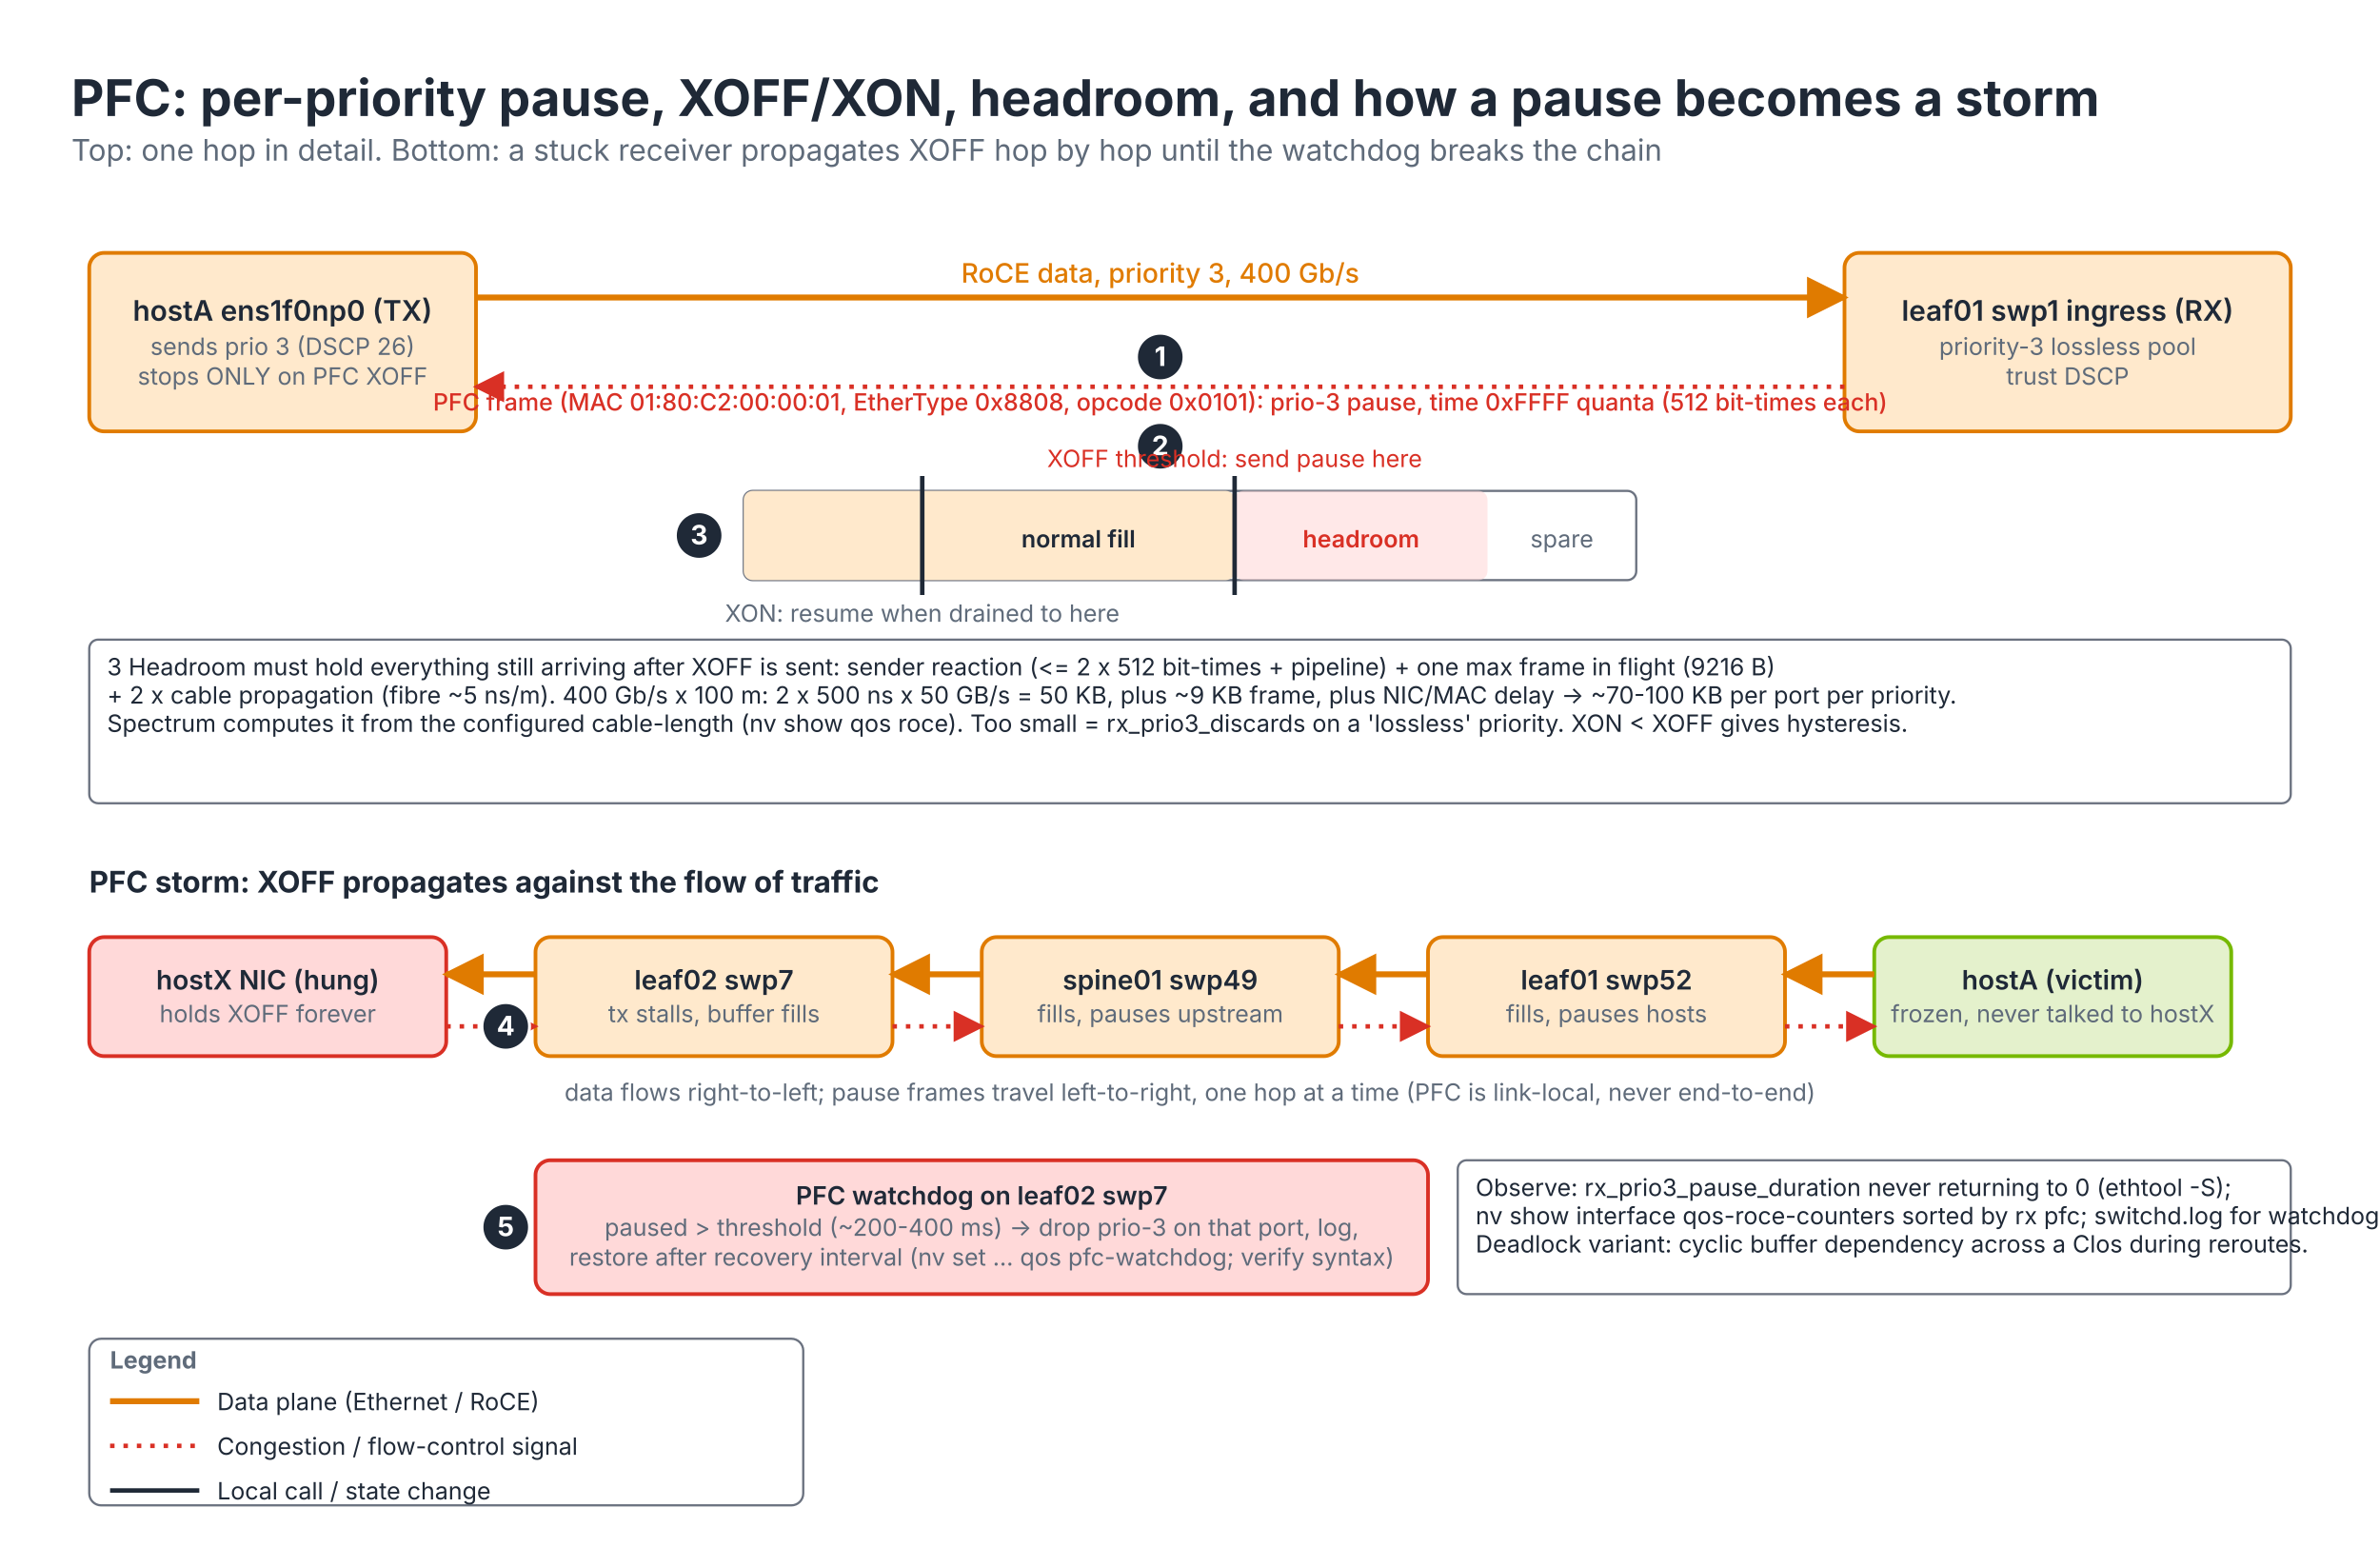
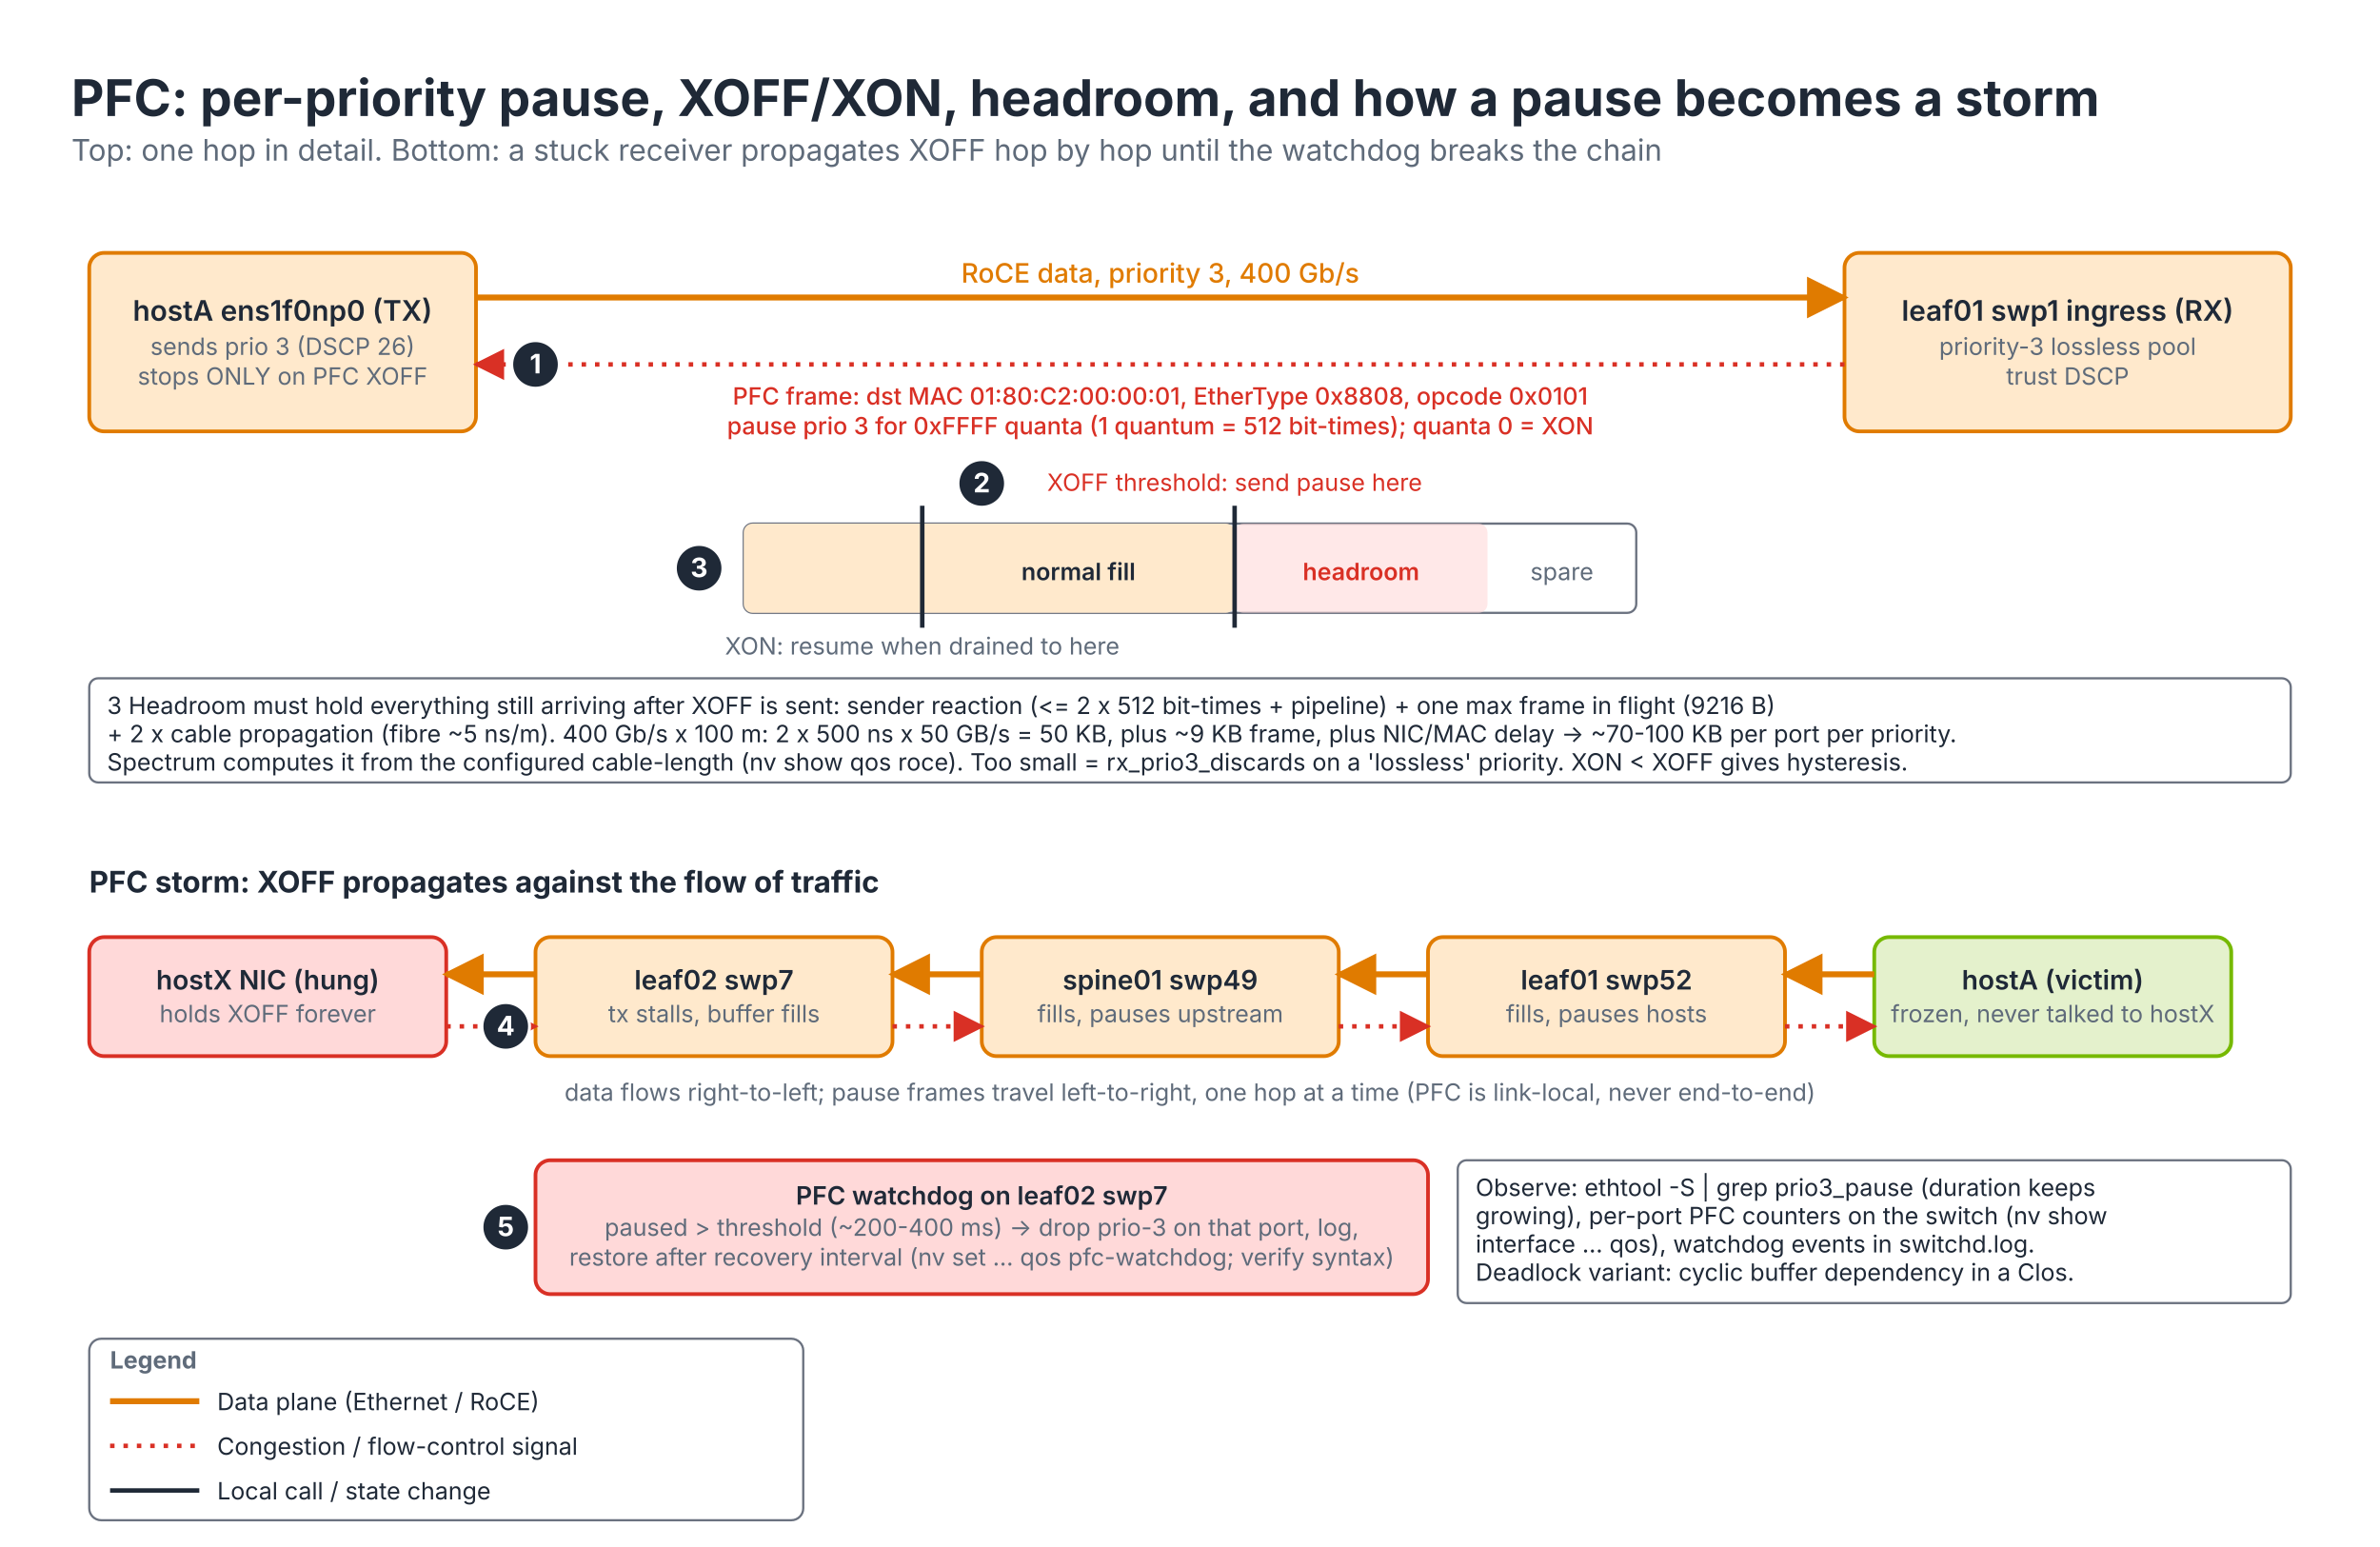
<svg xmlns="http://www.w3.org/2000/svg" viewBox="0 0 1600 1040" width="100%" role="img" aria-label="Top panel shows a switch ingress buffer for priority 3 with xoff and xon thresholds and headroom and the pause frame sent to the host; bottom panel shows pause propagating from a hung NIC through leaf and spine to unrelated hosts and the PFC watchdog dropping to break it">
  <defs>
    <marker id="arrow-blue" viewBox="0 0 10 10" refX="9" refY="5" markerWidth="7" markerHeight="7" orient="auto-start-reverse">
      <path d="M0,0 L10,5 L0,10 z" fill="#2f6fdb" />
    </marker>
    <marker id="arrow-orange" viewBox="0 0 10 10" refX="9" refY="5" markerWidth="7" markerHeight="7" orient="auto-start-reverse">
      <path d="M0,0 L10,5 L0,10 z" fill="#e07b00" />
    </marker>
    <marker id="arrow-gray" viewBox="0 0 10 10" refX="9" refY="5" markerWidth="7" markerHeight="7" orient="auto-start-reverse">
      <path d="M0,0 L10,5 L0,10 z" fill="#6b7280" />
    </marker>
    <marker id="arrow-red" viewBox="0 0 10 10" refX="9" refY="5" markerWidth="7" markerHeight="7" orient="auto-start-reverse">
      <path d="M0,0 L10,5 L0,10 z" fill="#d93025" />
    </marker>
    <marker id="arrow-purple" viewBox="0 0 10 10" refX="9" refY="5" markerWidth="7" markerHeight="7" orient="auto-start-reverse">
      <path d="M0,0 L10,5 L0,10 z" fill="#7a3fd1" />
    </marker>
    <marker id="arrow-dark" viewBox="0 0 10 10" refX="9" refY="5" markerWidth="7" markerHeight="7" orient="auto-start-reverse">
      <path d="M0,0 L10,5 L0,10 z" fill="#1f2937" />
    </marker>
    <marker id="arrow-green" viewBox="0 0 10 10" refX="9" refY="5" markerWidth="7" markerHeight="7" orient="auto-start-reverse">
      <path d="M0,0 L10,5 L0,10 z" fill="#76b900" />
    </marker>
    <marker id="arrow-yellow" viewBox="0 0 10 10" refX="9" refY="5" markerWidth="7" markerHeight="7" orient="auto-start-reverse">
      <path d="M0,0 L10,5 L0,10 z" fill="#c9a400" />
    </marker>
  </defs>
  <rect x="0" y="0" width="1600" height="1040" fill="#ffffff" />
  <text x="48" y="78" font-family="Inter, 'Segoe UI', Helvetica, Arial, sans-serif" font-size="34" font-weight="700" fill="#1f2937">PFC: per-priority pause, XOFF/XON, headroom, and how a pause becomes a storm</text>
  <text x="48" y="108" font-family="Inter, 'Segoe UI', Helvetica, Arial, sans-serif" font-size="20" fill="#5f6b7a">Top: one hop in detail. Bottom: a stuck receiver propagates XOFF hop by hop until the watchdog breaks the chain</text>
  <g>
    <rect x="60" y="170" width="260" height="120" rx="10" fill="#ffe9cc" stroke="#e07b00" stroke-width="2.5" fill-opacity="1.0" />
  </g>
  <text x="190.0" y="215.6" font-family="Inter, 'Segoe UI', Helvetica, Arial, sans-serif" font-size="19" font-weight="600" fill="#1f2937" text-anchor="middle">hostA ens1f0np0 (TX)</text>
  <text x="190.0" y="238.6" font-family="Inter, 'Segoe UI', Helvetica, Arial, sans-serif" font-size="16" font-weight="400" fill="#5f6b7a" text-anchor="middle">sends prio 3 (DSCP 26)</text>
  <text x="190.0" y="258.6" font-family="Inter, 'Segoe UI', Helvetica, Arial, sans-serif" font-size="16" font-weight="400" fill="#5f6b7a" text-anchor="middle">stops ONLY on PFC XOFF</text>
  <g>
    <rect x="1240" y="170" width="300" height="120" rx="10" fill="#ffe9cc" stroke="#e07b00" stroke-width="2.5" fill-opacity="1.0" />
  </g>
  <text x="1390.0" y="215.6" font-family="Inter, 'Segoe UI', Helvetica, Arial, sans-serif" font-size="19" font-weight="600" fill="#1f2937" text-anchor="middle">leaf01 swp1 ingress (RX)</text>
  <text x="1390.0" y="238.6" font-family="Inter, 'Segoe UI', Helvetica, Arial, sans-serif" font-size="16" font-weight="400" fill="#5f6b7a" text-anchor="middle">priority-3 lossless pool</text>
  <text x="1390.0" y="258.6" font-family="Inter, 'Segoe UI', Helvetica, Arial, sans-serif" font-size="16" font-weight="400" fill="#5f6b7a" text-anchor="middle">trust DSCP</text>
  <line x1="320" y1="200" x2="1240" y2="200" stroke="#e07b00" stroke-width="4" marker-end="url(#arrow-orange)" />
  <text x="780.0" y="190.0" font-family="Inter, 'Segoe UI', Helvetica, Arial, sans-serif" font-size="18" font-weight="500" fill="#e07b00" text-anchor="middle">RoCE data, priority 3, 400 Gb/s</text>
-   <circle cx="780" cy="240" r="16" fill="#1f2937" stroke="#ffffff" stroke-width="2" />
-   <text x="780" y="246" font-family="Inter, 'Segoe UI', Helvetica, Arial, sans-serif" font-size="18" font-weight="700" fill="#ffffff" text-anchor="middle">1</text>
-   <line x1="1240" y1="260" x2="320" y2="260" stroke="#d93025" stroke-width="3" stroke-dasharray="3 6" marker-end="url(#arrow-red)" />
-   <text x="780.0" y="276.0" font-family="Inter, 'Segoe UI', Helvetica, Arial, sans-serif" font-size="16" font-weight="500" fill="#d93025" text-anchor="middle">PFC frame (MAC 01:80:C2:00:00:01, EtherType 0x8808, opcode 0x0101): prio-3 pause, time 0xFFFF quanta (512 bit-times each)</text>
-   <circle cx="780" cy="300" r="16" fill="#1f2937" stroke="#ffffff" stroke-width="2" />
-   <text x="780" y="306" font-family="Inter, 'Segoe UI', Helvetica, Arial, sans-serif" font-size="18" font-weight="700" fill="#ffffff" text-anchor="middle">2</text>
+   <line x1="1240" y1="245" x2="320" y2="245" stroke="#d93025" stroke-width="3" stroke-dasharray="3 6" marker-end="url(#arrow-red)" />
+   <text x="780" y="272" font-family="Inter, 'Segoe UI', Helvetica, Arial, sans-serif" font-size="16" font-weight="500" fill="#d93025" text-anchor="middle">PFC frame: dst MAC 01:80:C2:00:00:01, EtherType 0x8808, opcode 0x0101</text>
+   <text x="780" y="292" font-family="Inter, 'Segoe UI', Helvetica, Arial, sans-serif" font-size="16" font-weight="500" fill="#d93025" text-anchor="middle">pause prio 3 for 0xFFFF quanta (1 quantum = 512 bit-times); quanta 0 = XON</text>
+   <circle cx="360" cy="245" r="16" fill="#1f2937" stroke="#ffffff" stroke-width="2" />
+   <text x="360" y="251" font-family="Inter, 'Segoe UI', Helvetica, Arial, sans-serif" font-size="18" font-weight="700" fill="#ffffff" text-anchor="middle">1</text>
  <g>
-     <rect x="500" y="330" width="600" height="60" rx="6" fill="#ffffff" stroke="#6b7280" stroke-width="1.5" fill-opacity="1.0" />
+     <rect x="500" y="352" width="600" height="60" rx="6" fill="#ffffff" stroke="#6b7280" stroke-width="1.5" fill-opacity="1.0" />
  </g>
  <g>
-     <rect x="500" y="330" width="330" height="60" rx="6" fill="#ffe9cc" stroke="#e07b00" stroke-width="0" fill-opacity="1.0" />
+     <rect x="500" y="352" width="330" height="60" rx="6" fill="#ffe9cc" stroke="#e07b00" stroke-width="0" fill-opacity="1.0" />
  </g>
  <g>
-     <rect x="830" y="330" width="170" height="60" rx="6" fill="#ffd9d9" stroke="#d93025" stroke-width="0" fill-opacity="0.6" />
+     <rect x="830" y="352" width="170" height="60" rx="6" fill="#ffd9d9" stroke="#d93025" stroke-width="0" fill-opacity="0.6" />
  </g>
-   <text x="725" y="368" font-family="Inter, 'Segoe UI', Helvetica, Arial, sans-serif" font-size="16" font-weight="600" fill="#1f2937" text-anchor="middle">normal fill</text>
-   <text x="915" y="368" font-family="Inter, 'Segoe UI', Helvetica, Arial, sans-serif" font-size="16" font-weight="600" fill="#d93025" text-anchor="middle">headroom</text>
-   <text x="1050" y="368" font-family="Inter, 'Segoe UI', Helvetica, Arial, sans-serif" font-size="16" font-weight="400" fill="#5f6b7a" text-anchor="middle">spare</text>
-   <path d="M830,320 L830,400" fill="none" stroke="#1f2937" stroke-width="3" />
-   <text x="830" y="314" font-family="Inter, 'Segoe UI', Helvetica, Arial, sans-serif" font-size="16" font-weight="400" fill="#d93025" text-anchor="middle">XOFF threshold: send pause here</text>
-   <path d="M620,320 L620,400" fill="none" stroke="#1f2937" stroke-width="3" />
-   <text x="620" y="418" font-family="Inter, 'Segoe UI', Helvetica, Arial, sans-serif" font-size="16" font-weight="400" fill="#5f6b7a" text-anchor="middle">XON: resume when drained to here</text>
-   <circle cx="470" cy="360" r="16" fill="#1f2937" stroke="#ffffff" stroke-width="2" />
-   <text x="470" y="366" font-family="Inter, 'Segoe UI', Helvetica, Arial, sans-serif" font-size="18" font-weight="700" fill="#ffffff" text-anchor="middle">3</text>
+   <text x="725" y="390" font-family="Inter, 'Segoe UI', Helvetica, Arial, sans-serif" font-size="16" font-weight="600" fill="#1f2937" text-anchor="middle">normal fill</text>
+   <text x="915" y="390" font-family="Inter, 'Segoe UI', Helvetica, Arial, sans-serif" font-size="16" font-weight="600" fill="#d93025" text-anchor="middle">headroom</text>
+   <text x="1050" y="390" font-family="Inter, 'Segoe UI', Helvetica, Arial, sans-serif" font-size="16" font-weight="400" fill="#5f6b7a" text-anchor="middle">spare</text>
+   <path d="M830,340 L830,422" fill="none" stroke="#1f2937" stroke-width="3" />
+   <text x="830" y="330" font-family="Inter, 'Segoe UI', Helvetica, Arial, sans-serif" font-size="16" font-weight="400" fill="#d93025" text-anchor="middle">XOFF threshold: send pause here</text>
+   <circle cx="660" cy="325" r="16" fill="#1f2937" stroke="#ffffff" stroke-width="2" />
+   <text x="660" y="331" font-family="Inter, 'Segoe UI', Helvetica, Arial, sans-serif" font-size="18" font-weight="700" fill="#ffffff" text-anchor="middle">2</text>
+   <path d="M620,340 L620,422" fill="none" stroke="#1f2937" stroke-width="3" />
+   <text x="620" y="440" font-family="Inter, 'Segoe UI', Helvetica, Arial, sans-serif" font-size="16" font-weight="400" fill="#5f6b7a" text-anchor="middle">XON: resume when drained to here</text>
+   <circle cx="470" cy="382" r="16" fill="#1f2937" stroke="#ffffff" stroke-width="2" />
+   <text x="470" y="388" font-family="Inter, 'Segoe UI', Helvetica, Arial, sans-serif" font-size="18" font-weight="700" fill="#ffffff" text-anchor="middle">3</text>
  <g>
-     <rect x="60" y="430" width="1480" height="110" rx="6" fill="#ffffff" stroke="#6b7280" stroke-width="1.5" fill-opacity="1.0" />
+     <rect x="60" y="456" width="1480" height="70" rx="6" fill="#ffffff" stroke="#6b7280" stroke-width="1.5" fill-opacity="1.0" />
  </g>
-   <text x="72" y="454" font-family="Inter, 'Segoe UI', Helvetica, Arial, sans-serif" font-size="16" font-weight="400" fill="#1f2937" text-anchor="start">3  Headroom must hold everything still arriving after XOFF is sent: sender reaction (&lt;= 2 x 512 bit-times + pipeline) + one max frame in flight (9216 B)</text>
-   <text x="72" y="473" font-family="Inter, 'Segoe UI', Helvetica, Arial, sans-serif" font-size="16" font-weight="400" fill="#1f2937" text-anchor="start">   + 2 x cable propagation (fibre ~5 ns/m). 400 Gb/s x 100 m: 2 x 500 ns x 50 GB/s = 50 KB, plus ~9 KB frame, plus NIC/MAC delay -&gt; ~70-100 KB per port per priority.</text>
-   <text x="72" y="492" font-family="Inter, 'Segoe UI', Helvetica, Arial, sans-serif" font-size="16" font-weight="400" fill="#1f2937" text-anchor="start">   Spectrum computes it from the configured cable-length (nv show qos roce). Too small = rx_prio3_discards on a 'lossless' priority. XON &lt; XOFF gives hysteresis.</text>
+   <text x="72" y="480" font-family="Inter, 'Segoe UI', Helvetica, Arial, sans-serif" font-size="16" font-weight="400" fill="#1f2937" text-anchor="start">3  Headroom must hold everything still arriving after XOFF is sent: sender reaction (&lt;= 2 x 512 bit-times + pipeline) + one max frame in flight (9216 B)</text>
+   <text x="72" y="499" font-family="Inter, 'Segoe UI', Helvetica, Arial, sans-serif" font-size="16" font-weight="400" fill="#1f2937" text-anchor="start">   + 2 x cable propagation (fibre ~5 ns/m). 400 Gb/s x 100 m: 2 x 500 ns x 50 GB/s = 50 KB, plus ~9 KB frame, plus NIC/MAC delay -&gt; ~70-100 KB per port per priority.</text>
+   <text x="72" y="518" font-family="Inter, 'Segoe UI', Helvetica, Arial, sans-serif" font-size="16" font-weight="400" fill="#1f2937" text-anchor="start">   Spectrum computes it from the configured cable-length (nv show qos roce). Too small = rx_prio3_discards on a 'lossless' priority. XON &lt; XOFF gives hysteresis.</text>
  <text x="60" y="600" font-family="Inter, 'Segoe UI', Helvetica, Arial, sans-serif" font-size="20" font-weight="700" fill="#1f2937" text-anchor="start">PFC storm: XOFF propagates against the flow of traffic</text>
  <g>
    <rect x="60" y="630" width="240" height="80" rx="10" fill="#ffd9d9" stroke="#d93025" stroke-width="2.5" fill-opacity="1.0" />
  </g>
  <text x="180.0" y="665.2" font-family="Inter, 'Segoe UI', Helvetica, Arial, sans-serif" font-size="18" font-weight="600" fill="#1f2937" text-anchor="middle">hostX NIC (hung)</text>
  <text x="180.0" y="687.2" font-family="Inter, 'Segoe UI', Helvetica, Arial, sans-serif" font-size="16" font-weight="400" fill="#5f6b7a" text-anchor="middle">holds XOFF forever</text>
  <g>
    <rect x="360" y="630" width="240" height="80" rx="10" fill="#ffe9cc" stroke="#e07b00" stroke-width="2.5" fill-opacity="1.0" />
  </g>
  <text x="480.0" y="665.2" font-family="Inter, 'Segoe UI', Helvetica, Arial, sans-serif" font-size="18" font-weight="600" fill="#1f2937" text-anchor="middle">leaf02 swp7</text>
  <text x="480.0" y="687.2" font-family="Inter, 'Segoe UI', Helvetica, Arial, sans-serif" font-size="16" font-weight="400" fill="#5f6b7a" text-anchor="middle">tx stalls, buffer fills</text>
  <g>
    <rect x="660" y="630" width="240" height="80" rx="10" fill="#ffe9cc" stroke="#e07b00" stroke-width="2.5" fill-opacity="1.0" />
  </g>
  <text x="780.0" y="665.2" font-family="Inter, 'Segoe UI', Helvetica, Arial, sans-serif" font-size="18" font-weight="600" fill="#1f2937" text-anchor="middle">spine01 swp49</text>
  <text x="780.0" y="687.2" font-family="Inter, 'Segoe UI', Helvetica, Arial, sans-serif" font-size="16" font-weight="400" fill="#5f6b7a" text-anchor="middle">fills, pauses upstream</text>
  <g>
    <rect x="960" y="630" width="240" height="80" rx="10" fill="#ffe9cc" stroke="#e07b00" stroke-width="2.5" fill-opacity="1.0" />
  </g>
  <text x="1080.0" y="665.2" font-family="Inter, 'Segoe UI', Helvetica, Arial, sans-serif" font-size="18" font-weight="600" fill="#1f2937" text-anchor="middle">leaf01 swp52</text>
  <text x="1080.0" y="687.2" font-family="Inter, 'Segoe UI', Helvetica, Arial, sans-serif" font-size="16" font-weight="400" fill="#5f6b7a" text-anchor="middle">fills, pauses hosts</text>
  <g>
    <rect x="1260" y="630" width="240" height="80" rx="10" fill="#e4f1cc" stroke="#76b900" stroke-width="2.5" fill-opacity="1.0" />
  </g>
  <text x="1380.0" y="665.2" font-family="Inter, 'Segoe UI', Helvetica, Arial, sans-serif" font-size="18" font-weight="600" fill="#1f2937" text-anchor="middle">hostA (victim)</text>
  <text x="1380.0" y="687.2" font-family="Inter, 'Segoe UI', Helvetica, Arial, sans-serif" font-size="16" font-weight="400" fill="#5f6b7a" text-anchor="middle">frozen, never talked to hostX</text>
  <line x1="360" y1="655" x2="300" y2="655" stroke="#e07b00" stroke-width="4" marker-end="url(#arrow-orange)" />
  <line x1="300" y1="690" x2="360" y2="690" stroke="#d93025" stroke-width="3" stroke-dasharray="3 6" marker-end="url(#arrow-red)" />
  <line x1="660" y1="655" x2="600" y2="655" stroke="#e07b00" stroke-width="4" marker-end="url(#arrow-orange)" />
  <line x1="600" y1="690" x2="660" y2="690" stroke="#d93025" stroke-width="3" stroke-dasharray="3 6" marker-end="url(#arrow-red)" />
  <line x1="960" y1="655" x2="900" y2="655" stroke="#e07b00" stroke-width="4" marker-end="url(#arrow-orange)" />
  <line x1="900" y1="690" x2="960" y2="690" stroke="#d93025" stroke-width="3" stroke-dasharray="3 6" marker-end="url(#arrow-red)" />
  <line x1="1260" y1="655" x2="1200" y2="655" stroke="#e07b00" stroke-width="4" marker-end="url(#arrow-orange)" />
  <line x1="1200" y1="690" x2="1260" y2="690" stroke="#d93025" stroke-width="3" stroke-dasharray="3 6" marker-end="url(#arrow-red)" />
  <text x="800" y="740" font-family="Inter, 'Segoe UI', Helvetica, Arial, sans-serif" font-size="16" font-weight="400" fill="#5f6b7a" text-anchor="middle">data flows right-to-left; pause frames travel left-to-right, one hop at a time (PFC is link-local, never end-to-end)</text>
  <circle cx="340" cy="690" r="16" fill="#1f2937" stroke="#ffffff" stroke-width="2" />
  <text x="340" y="696" font-family="Inter, 'Segoe UI', Helvetica, Arial, sans-serif" font-size="18" font-weight="700" fill="#ffffff" text-anchor="middle">4</text>
  <g>
    <rect x="360" y="780" width="600" height="90" rx="10" fill="#ffd9d9" stroke="#d93025" stroke-width="2.5" fill-opacity="1.0" />
  </g>
  <text x="660.0" y="809.8" font-family="Inter, 'Segoe UI', Helvetica, Arial, sans-serif" font-size="17" font-weight="600" fill="#1f2937" text-anchor="middle">PFC watchdog on leaf02 swp7</text>
  <text x="660.0" y="830.8" font-family="Inter, 'Segoe UI', Helvetica, Arial, sans-serif" font-size="16" font-weight="400" fill="#5f6b7a" text-anchor="middle">paused &gt; threshold (~200-400 ms) -&gt; drop prio-3 on that port, log,</text>
  <text x="660.0" y="850.8" font-family="Inter, 'Segoe UI', Helvetica, Arial, sans-serif" font-size="16" font-weight="400" fill="#5f6b7a" text-anchor="middle">restore after recovery interval (nv set ... qos pfc-watchdog; verify syntax)</text>
  <circle cx="340" cy="825" r="16" fill="#1f2937" stroke="#ffffff" stroke-width="2" />
  <text x="340" y="831" font-family="Inter, 'Segoe UI', Helvetica, Arial, sans-serif" font-size="18" font-weight="700" fill="#ffffff" text-anchor="middle">5</text>
  <g>
-     <rect x="980" y="780" width="560" height="90" rx="6" fill="#ffffff" stroke="#6b7280" stroke-width="1.5" fill-opacity="1.0" />
+     <rect x="980" y="780" width="560" height="96" rx="6" fill="#ffffff" stroke="#6b7280" stroke-width="1.5" fill-opacity="1.0" />
  </g>
-   <text x="992" y="804" font-family="Inter, 'Segoe UI', Helvetica, Arial, sans-serif" font-size="16" font-weight="400" fill="#1f2937" text-anchor="start">Observe: rx_prio3_pause_duration never returning to 0 (ethtool -S);</text>
-   <text x="992" y="823" font-family="Inter, 'Segoe UI', Helvetica, Arial, sans-serif" font-size="16" font-weight="400" fill="#1f2937" text-anchor="start">nv show interface qos-roce-counters sorted by rx pfc; switchd.log for watchdog.</text>
-   <text x="992" y="842" font-family="Inter, 'Segoe UI', Helvetica, Arial, sans-serif" font-size="16" font-weight="400" fill="#1f2937" text-anchor="start">Deadlock variant: cyclic buffer dependency across a Clos during reroutes.</text>
+   <text x="992" y="804" font-family="Inter, 'Segoe UI', Helvetica, Arial, sans-serif" font-size="16" font-weight="400" fill="#1f2937" text-anchor="start">Observe: ethtool -S | grep prio3_pause (duration keeps</text>
+   <text x="992" y="823" font-family="Inter, 'Segoe UI', Helvetica, Arial, sans-serif" font-size="16" font-weight="400" fill="#1f2937" text-anchor="start">growing), per-port PFC counters on the switch (nv show</text>
+   <text x="992" y="842" font-family="Inter, 'Segoe UI', Helvetica, Arial, sans-serif" font-size="16" font-weight="400" fill="#1f2937" text-anchor="start">interface ... qos), watchdog events in switchd.log.</text>
+   <text x="992" y="861" font-family="Inter, 'Segoe UI', Helvetica, Arial, sans-serif" font-size="16" font-weight="400" fill="#1f2937" text-anchor="start">Deadlock variant: cyclic buffer dependency in a Clos.</text>
  <g>
-     <rect x="60" y="900" width="480" height="112" rx="8" fill="#ffffff" stroke="#6b7280" stroke-width="1.5" fill-opacity="1.0" />
+     <rect x="60" y="900" width="480" height="122" rx="8" fill="#ffffff" stroke="#6b7280" stroke-width="1.5" fill-opacity="1.0" />
  </g>
  <text x="74" y="920" font-family="Inter, 'Segoe UI', Helvetica, Arial, sans-serif" font-size="16" font-weight="700" fill="#5f6b7a" text-anchor="start">Legend</text>
  <line x1="74" y1="942" x2="134" y2="942" stroke="#e07b00" stroke-width="4" />
  <text x="146" y="948" font-family="Inter, 'Segoe UI', Helvetica, Arial, sans-serif" font-size="16" font-weight="400" fill="#1f2937" text-anchor="start">Data plane (Ethernet / RoCE)</text>
  <line x1="74" y1="972" x2="134" y2="972" stroke="#d93025" stroke-width="3" stroke-dasharray="3 6" />
  <text x="146" y="978" font-family="Inter, 'Segoe UI', Helvetica, Arial, sans-serif" font-size="16" font-weight="400" fill="#1f2937" text-anchor="start">Congestion / flow-control signal</text>
  <line x1="74" y1="1002" x2="134" y2="1002" stroke="#1f2937" stroke-width="3" />
  <text x="146" y="1008" font-family="Inter, 'Segoe UI', Helvetica, Arial, sans-serif" font-size="16" font-weight="400" fill="#1f2937" text-anchor="start">Local call / state change</text>
</svg>
